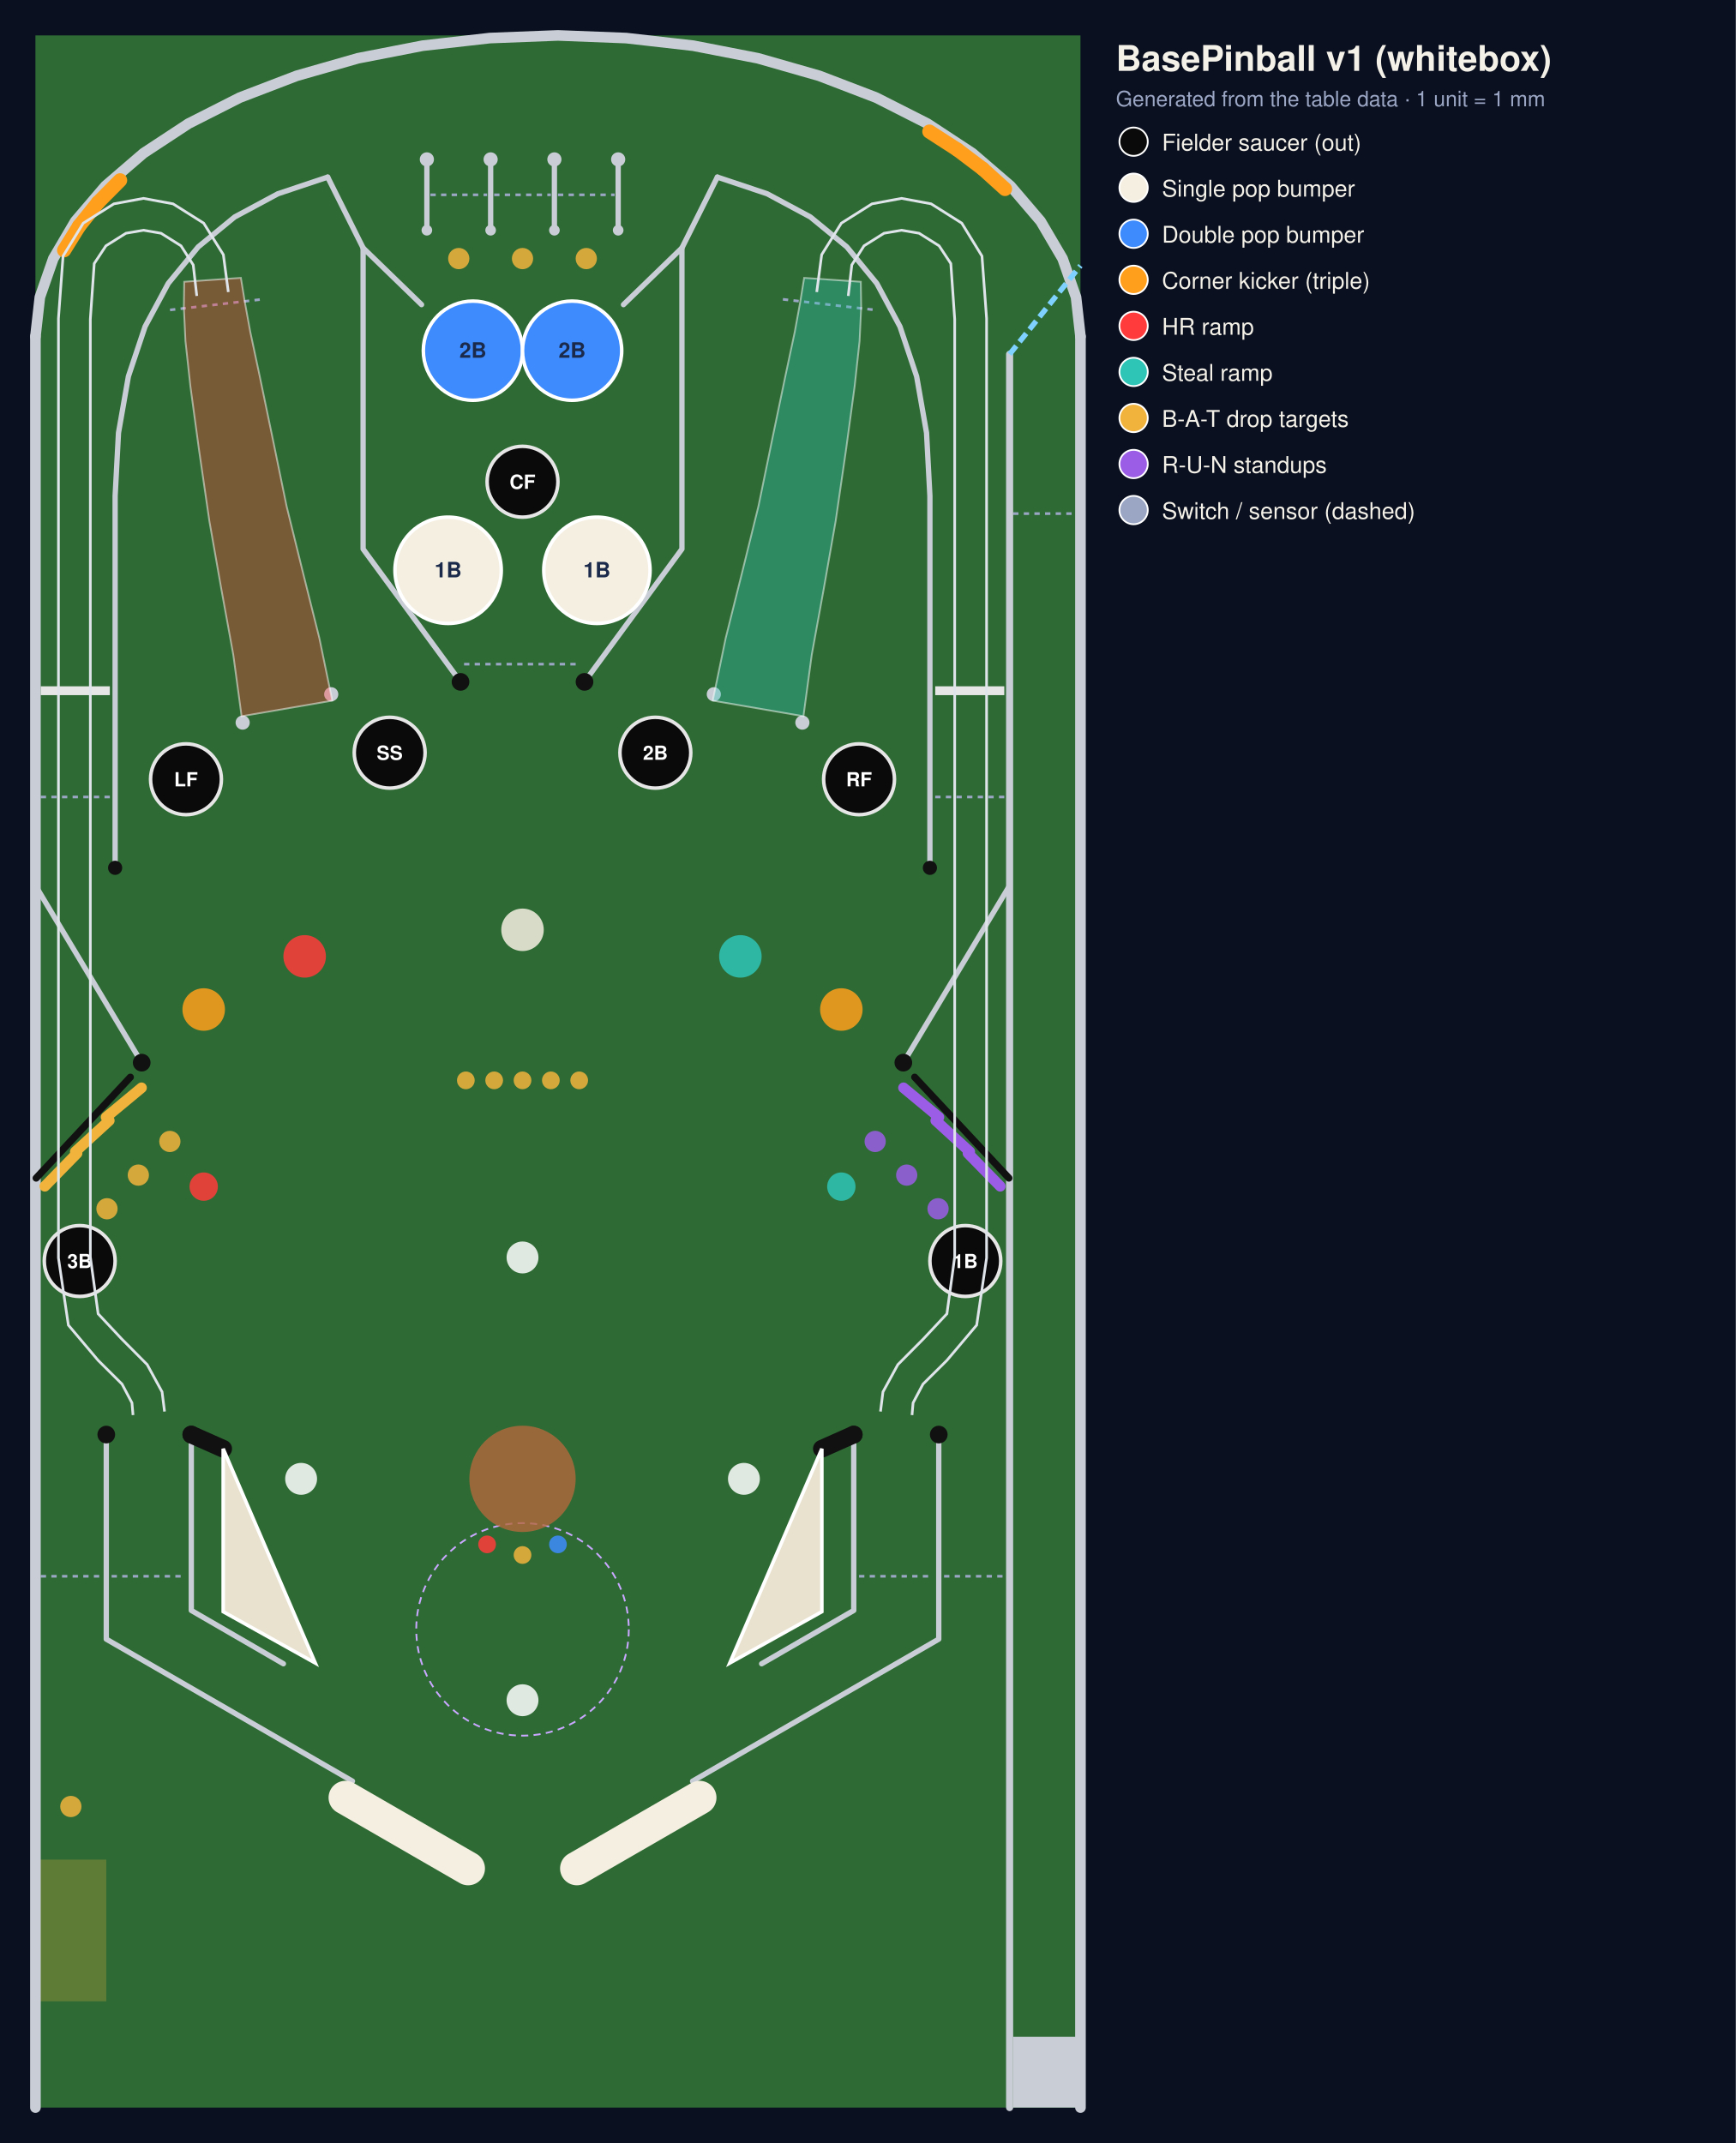
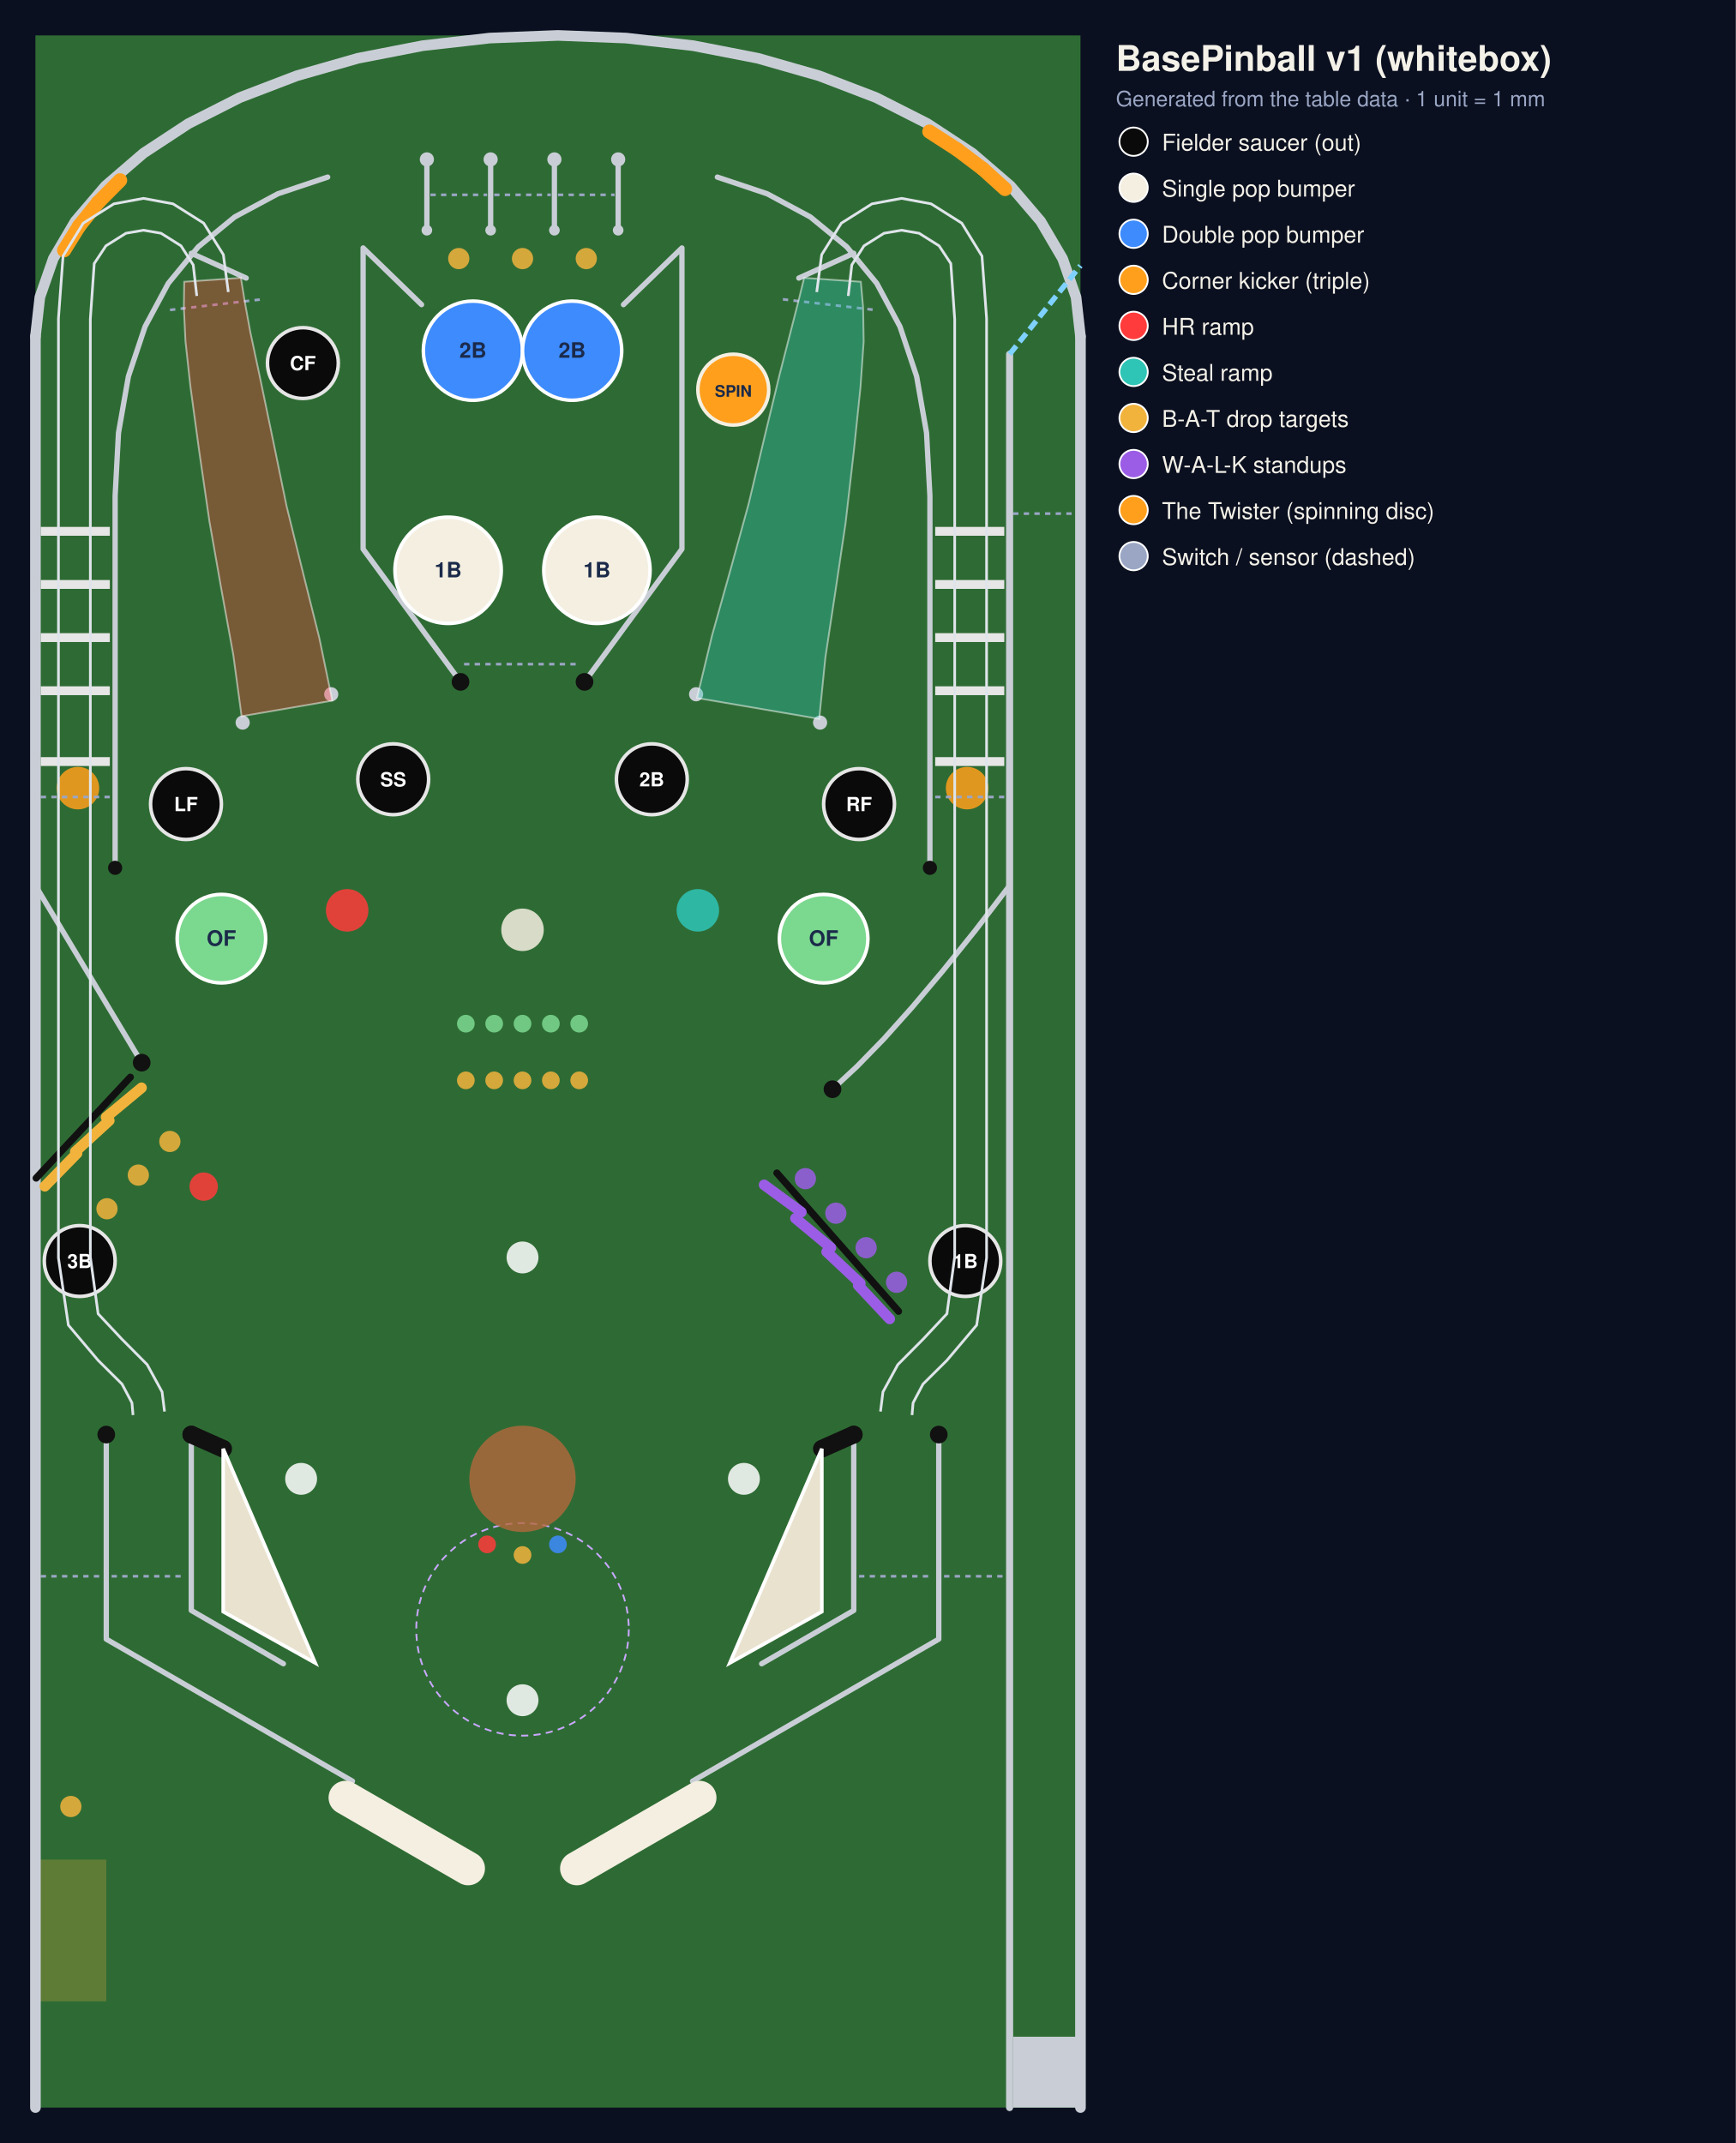
<svg xmlns="http://www.w3.org/2000/svg" viewBox="0 0 980 1210" font-family="Helvetica, Arial, sans-serif">
  <rect width="100%" height="100%" fill="#0b1020" />
  <rect x="20" y="20" width="590" height="1170" fill="#2e6b34" />
-   <circle cx="115" cy="570" r="12" fill="#ff9f1c" opacity="0.85" />
-   <circle cx="172" cy="540" r="12" fill="#ff3b3b" opacity="0.85" />
+   <circle cx="44" cy="445" r="12" fill="#ff9f1c" opacity="0.85" />
+   <circle cx="196" cy="514" r="12" fill="#ff3b3b" opacity="0.85" />
  <circle cx="295" cy="525" r="12" fill="#f4efe1" opacity="0.85" />
-   <circle cx="418" cy="540" r="12" fill="#2ec4b6" opacity="0.85" />
-   <circle cx="475" cy="570" r="12" fill="#ff9f1c" opacity="0.85" />
+   <circle cx="394" cy="514" r="12" fill="#2ec4b6" opacity="0.85" />
+   <circle cx="546" cy="445" r="12" fill="#ff9f1c" opacity="0.85" />
  <circle cx="263" cy="610" r="5" fill="#f2b33d" opacity="0.85" />
  <circle cx="279" cy="610" r="5" fill="#f2b33d" opacity="0.85" />
  <circle cx="295" cy="610" r="5" fill="#f2b33d" opacity="0.85" />
  <circle cx="311" cy="610" r="5" fill="#f2b33d" opacity="0.85" />
  <circle cx="327" cy="610" r="5" fill="#f2b33d" opacity="0.85" />
+   <circle cx="263" cy="578" r="5" fill="#7bd88f" opacity="0.85" />
+   <circle cx="279" cy="578" r="5" fill="#7bd88f" opacity="0.85" />
+   <circle cx="295" cy="578" r="5" fill="#7bd88f" opacity="0.85" />
+   <circle cx="311" cy="578" r="5" fill="#7bd88f" opacity="0.85" />
+   <circle cx="327" cy="578" r="5" fill="#7bd88f" opacity="0.85" />
  <circle cx="420" cy="835" r="9" fill="#ffffff" opacity="0.85" />
  <circle cx="295" cy="710" r="9" fill="#ffffff" opacity="0.85" />
  <circle cx="170" cy="835" r="9" fill="#ffffff" opacity="0.85" />
  <circle cx="295" cy="960" r="9" fill="#ffffff" opacity="0.85" />
  <circle cx="275" cy="872" r="5" fill="#ff3b3b" opacity="0.85" />
  <circle cx="295" cy="878" r="5" fill="#f2b33d" opacity="0.85" />
  <circle cx="315" cy="872" r="5" fill="#3d8bfd" opacity="0.85" />
  <circle cx="259" cy="146" r="6" fill="#f2b33d" opacity="0.85" />
  <circle cx="295" cy="146" r="6" fill="#f2b33d" opacity="0.85" />
  <circle cx="331" cy="146" r="6" fill="#f2b33d" opacity="0.85" />
  <circle cx="60.4" cy="682.5" r="6" fill="#f2b33d" opacity="0.85" />
  <circle cx="78.1" cy="663.5" r="6" fill="#f2b33d" opacity="0.85" />
  <circle cx="95.9" cy="644.5" r="6" fill="#f2b33d" opacity="0.85" />
-   <circle cx="529.6" cy="682.5" r="6" fill="#9b5de5" opacity="0.85" />
-   <circle cx="511.9" cy="663.5" r="6" fill="#9b5de5" opacity="0.85" />
-   <circle cx="494.1" cy="644.5" r="6" fill="#9b5de5" opacity="0.85" />
+   <circle cx="454.7" cy="665.5" r="6" fill="#9b5de5" opacity="0.85" />
+   <circle cx="471.9" cy="685" r="6" fill="#9b5de5" opacity="0.85" />
+   <circle cx="489" cy="704.5" r="6" fill="#9b5de5" opacity="0.85" />
+   <circle cx="506.2" cy="724" r="6" fill="#9b5de5" opacity="0.85" />
  <circle cx="115" cy="670" r="8" fill="#ff3b3b" opacity="0.85" />
-   <circle cx="475" cy="670" r="8" fill="#2ec4b6" opacity="0.85" />
  <circle cx="40" cy="1020" r="6" fill="#f2b33d" opacity="0.85" />
  <circle cx="295" cy="920" r="60" fill="none" stroke="#c9a7ff" stroke-dasharray="4 3" />
+   <circle cx="414" cy="220" r="20" fill="#ff9f1c" stroke="#f4efe1" stroke-width="2" />
+   <text x="414" y="224" text-anchor="middle" font-size="9" font-weight="700" fill="#1b2a4a">SPIN</text>
  <rect x="20" y="1050" width="40" height="80" fill="#f2b33d" fill-opacity="0.25" />
  <circle cx="295" cy="835" r="30" fill="#b4683c" opacity="0.8" />
  <line x1="572" y1="290" x2="608" y2="290" stroke="#9aa6c4" stroke-width="1.5" stroke-dasharray="3 3" />
  <line x1="23" y1="450" x2="62" y2="450" stroke="#9aa6c4" stroke-width="1.5" stroke-dasharray="3 3" />
  <line x1="528" y1="450" x2="567" y2="450" stroke="#9aa6c4" stroke-width="1.5" stroke-dasharray="3 3" />
  <line x1="243" y1="110" x2="275" y2="110" stroke="#9aa6c4" stroke-width="1.5" stroke-dasharray="3 3" />
  <line x1="279" y1="110" x2="311" y2="110" stroke="#9aa6c4" stroke-width="1.5" stroke-dasharray="3 3" />
  <line x1="315" y1="110" x2="347" y2="110" stroke="#9aa6c4" stroke-width="1.5" stroke-dasharray="3 3" />
  <line x1="262" y1="375" x2="328" y2="375" stroke="#9aa6c4" stroke-width="1.5" stroke-dasharray="3 3" />
  <line x1="96" y1="175" x2="148" y2="169" stroke="#9aa6c4" stroke-width="1.5" stroke-dasharray="3 3" />
  <line x1="442" y1="169" x2="494" y2="175" stroke="#9aa6c4" stroke-width="1.5" stroke-dasharray="3 3" />
  <line x1="23" y1="890" x2="57" y2="890" stroke="#9aa6c4" stroke-width="1.5" stroke-dasharray="3 3" />
  <line x1="63" y1="890" x2="105" y2="890" stroke="#9aa6c4" stroke-width="1.5" stroke-dasharray="3 3" />
  <line x1="485" y1="890" x2="527" y2="890" stroke="#9aa6c4" stroke-width="1.5" stroke-dasharray="3 3" />
  <line x1="533" y1="890" x2="567" y2="890" stroke="#9aa6c4" stroke-width="1.5" stroke-dasharray="3 3" />
  <circle cx="45" cy="712" r="20" fill="#0a0a0a" stroke="#e6e6e6" stroke-width="2" />
  <text x="45" y="716" text-anchor="middle" font-size="11" font-weight="700" fill="#fff">3B</text>
-   <circle cx="105" cy="440" r="20" fill="#0a0a0a" stroke="#e6e6e6" stroke-width="2" />
-   <text x="105" y="444" text-anchor="middle" font-size="11" font-weight="700" fill="#fff">LF</text>
-   <circle cx="220" cy="425" r="20" fill="#0a0a0a" stroke="#e6e6e6" stroke-width="2" />
-   <text x="220" y="429" text-anchor="middle" font-size="11" font-weight="700" fill="#fff">SS</text>
-   <circle cx="295" cy="272" r="20" fill="#0a0a0a" stroke="#e6e6e6" stroke-width="2" />
-   <text x="295" y="276" text-anchor="middle" font-size="11" font-weight="700" fill="#fff">CF</text>
-   <circle cx="370" cy="425" r="20" fill="#0a0a0a" stroke="#e6e6e6" stroke-width="2" />
-   <text x="370" y="429" text-anchor="middle" font-size="11" font-weight="700" fill="#fff">2B</text>
-   <circle cx="485" cy="440" r="20" fill="#0a0a0a" stroke="#e6e6e6" stroke-width="2" />
-   <text x="485" y="444" text-anchor="middle" font-size="11" font-weight="700" fill="#fff">RF</text>
+   <circle cx="105" cy="454" r="20" fill="#0a0a0a" stroke="#e6e6e6" stroke-width="2" />
+   <text x="105" y="458" text-anchor="middle" font-size="11" font-weight="700" fill="#fff">LF</text>
+   <circle cx="171" cy="205" r="20" fill="#0a0a0a" stroke="#e6e6e6" stroke-width="2" />
+   <text x="171" y="209" text-anchor="middle" font-size="11" font-weight="700" fill="#fff">CF</text>
+   <circle cx="222" cy="440" r="20" fill="#0a0a0a" stroke="#e6e6e6" stroke-width="2" />
+   <text x="222" y="444" text-anchor="middle" font-size="11" font-weight="700" fill="#fff">SS</text>
+   <circle cx="368" cy="440" r="20" fill="#0a0a0a" stroke="#e6e6e6" stroke-width="2" />
+   <text x="368" y="444" text-anchor="middle" font-size="11" font-weight="700" fill="#fff">2B</text>
+   <circle cx="485" cy="454" r="20" fill="#0a0a0a" stroke="#e6e6e6" stroke-width="2" />
+   <text x="485" y="458" text-anchor="middle" font-size="11" font-weight="700" fill="#fff">RF</text>
  <circle cx="545" cy="712" r="20" fill="#0a0a0a" stroke="#e6e6e6" stroke-width="2" />
  <text x="545" y="716" text-anchor="middle" font-size="11" font-weight="700" fill="#fff">1B</text>
  <polyline points="20,1190 20,190" fill="none" stroke="#c9ced6" stroke-width="6" stroke-linecap="round" stroke-linejoin="round" />
  <polyline points="610,1190 610,190" fill="none" stroke="#c9ced6" stroke-width="6" stroke-linecap="round" stroke-linejoin="round" />
  <polyline points="20,190 22.5,167.8 30.1,146 42.5,124.9 59.5,105 81,86.5 106.4,69.8 135.4,55.1 167.5,42.8 202.1,32.9 238.6,25.8 276.5,21.5 315,20 353.5,21.5 391.4,25.8 427.9,32.9 462.5,42.8 494.6,55.1 523.6,69.8 549,86.5 570.5,105 587.5,124.9 599.9,146 607.5,167.8 610,190" fill="none" stroke="#c9ced6" stroke-width="6" stroke-linecap="round" stroke-linejoin="round" />
  <polyline points="570,1190 570,200" fill="none" stroke="#c9ced6" stroke-width="4" stroke-linecap="round" stroke-linejoin="round" />
  <polyline points="65,490 65,280 66.9,244.4 72.5,212.5 81.9,184.4 95,160 111.9,139.4 132.5,122.5 156.9,109.4 185,100" fill="none" stroke="#c9ced6" stroke-width="3" stroke-linecap="round" stroke-linejoin="round" />
  <polyline points="525,490 525,280 523.1,244.4 517.5,212.5 508.1,184.4 495,160 478.1,139.4 457.5,122.5 433.1,109.4 405,100" fill="none" stroke="#c9ced6" stroke-width="3" stroke-linecap="round" stroke-linejoin="round" />
  <polyline points="20,500 80,600" fill="none" stroke="#c9ced6" stroke-width="3" stroke-linecap="round" stroke-linejoin="round" />
-   <polyline points="570,500 510,600" fill="none" stroke="#c9ced6" stroke-width="3" stroke-linecap="round" stroke-linejoin="round" />
-   <polyline points="185,100 205,140" fill="none" stroke="#c9ced6" stroke-width="3" stroke-linecap="round" stroke-linejoin="round" />
-   <polyline points="405,100 385,140" fill="none" stroke="#c9ced6" stroke-width="3" stroke-linecap="round" stroke-linejoin="round" />
+   <polyline points="570,500 550.6,525.4 532.2,548.3 515,568.7 498.9,586.7 483.9,602.1 470,615" fill="none" stroke="#c9ced6" stroke-width="3" stroke-linecap="round" stroke-linejoin="round" />
+   <polyline points="108,143 139,157" fill="none" stroke="#c9ced6" stroke-width="3" stroke-linecap="round" stroke-linejoin="round" />
+   <polyline points="482,143 451,157" fill="none" stroke="#c9ced6" stroke-width="3" stroke-linecap="round" stroke-linejoin="round" />
  <polyline points="241,130 241,90" fill="none" stroke="#c9ced6" stroke-width="3" stroke-linecap="round" stroke-linejoin="round" />
  <polyline points="277,130 277,90" fill="none" stroke="#c9ced6" stroke-width="3" stroke-linecap="round" stroke-linejoin="round" />
  <polyline points="313,130 313,90" fill="none" stroke="#c9ced6" stroke-width="3" stroke-linecap="round" stroke-linejoin="round" />
  <polyline points="349,130 349,90" fill="none" stroke="#c9ced6" stroke-width="3" stroke-linecap="round" stroke-linejoin="round" />
  <polyline points="260,385 205,310 205,140 238,172" fill="none" stroke="#c9ced6" stroke-width="3" stroke-linecap="round" stroke-linejoin="round" />
  <polyline points="330,385 385,310 385,140 352,172" fill="none" stroke="#c9ced6" stroke-width="3" stroke-linecap="round" stroke-linejoin="round" />
  <polyline points="20.4,665.2 73.6,608.2" fill="none" stroke="#111" stroke-width="4" stroke-linecap="round" stroke-linejoin="round" />
-   <polyline points="569.6,665.2 516.4,608.2" fill="none" stroke="#111" stroke-width="4" stroke-linecap="round" stroke-linejoin="round" />
+   <polyline points="507.3,740.4 438.6,662.3" fill="none" stroke="#111" stroke-width="4" stroke-linecap="round" stroke-linejoin="round" />
  <polyline points="60,810 60,925.5 199,1005.7" fill="none" stroke="#c9ced6" stroke-width="3" stroke-linecap="round" stroke-linejoin="round" />
  <polyline points="530,810 530,925.5 391,1005.7" fill="none" stroke="#c9ced6" stroke-width="3" stroke-linecap="round" stroke-linejoin="round" />
  <polyline points="108,810 108,909.3 160,939.4" fill="none" stroke="#c9ced6" stroke-width="3" stroke-linecap="round" stroke-linejoin="round" />
  <polyline points="482,810 482,909.3 430,939.4" fill="none" stroke="#c9ced6" stroke-width="3" stroke-linecap="round" stroke-linejoin="round" />
  <polyline points="108,810 126,818" fill="none" stroke="#111" stroke-width="10" stroke-linecap="round" stroke-linejoin="round" />
  <polyline points="482,810 464,818" fill="none" stroke="#111" stroke-width="10" stroke-linecap="round" stroke-linejoin="round" />
  <circle cx="65" cy="490" r="4" fill="#111" />
  <circle cx="525" cy="490" r="4" fill="#111" />
  <circle cx="80" cy="600" r="5" fill="#111" />
-   <circle cx="510" cy="600" r="5" fill="#111" />
+   <circle cx="470" cy="615" r="5" fill="#111" />
  <circle cx="241" cy="90" r="4" fill="#c9ced6" />
  <circle cx="241" cy="130" r="3" fill="#c9ced6" />
  <circle cx="277" cy="90" r="4" fill="#c9ced6" />
  <circle cx="277" cy="130" r="3" fill="#c9ced6" />
  <circle cx="313" cy="90" r="4" fill="#c9ced6" />
  <circle cx="313" cy="130" r="3" fill="#c9ced6" />
  <circle cx="349" cy="90" r="4" fill="#c9ced6" />
  <circle cx="349" cy="130" r="3" fill="#c9ced6" />
  <circle cx="260" cy="385" r="5" fill="#111" />
  <circle cx="330" cy="385" r="5" fill="#111" />
  <circle cx="137" cy="408" r="4" fill="#c9ced6" />
  <circle cx="187" cy="392" r="4" fill="#c9ced6" />
-   <circle cx="453" cy="408" r="4" fill="#c9ced6" />
-   <circle cx="403" cy="392" r="4" fill="#c9ced6" />
+   <circle cx="463" cy="408" r="4" fill="#c9ced6" />
+   <circle cx="393" cy="392" r="4" fill="#c9ced6" />
  <circle cx="60" cy="810" r="5" fill="#111" />
  <circle cx="108" cy="810" r="5" fill="#111" />
  <circle cx="530" cy="810" r="5" fill="#111" />
  <circle cx="482" cy="810" r="5" fill="#111" />
  <polygon points="126,910 126,818 178,939" fill="#e9e2cf" stroke="#fff" stroke-width="2" />
  <polygon points="464,910 464,818 412,939" fill="#e9e2cf" stroke="#fff" stroke-width="2" />
  <circle cx="253" cy="322" r="30" fill="#f4efe1" stroke="#fff" stroke-width="2" />
  <text x="253" y="326" text-anchor="middle" font-size="12" font-weight="700" fill="#1b2a4a">1B</text>
  <circle cx="337" cy="322" r="30" fill="#f4efe1" stroke="#fff" stroke-width="2" />
  <text x="337" y="326" text-anchor="middle" font-size="12" font-weight="700" fill="#1b2a4a">1B</text>
  <circle cx="267" cy="198" r="28" fill="#3d8bfd" stroke="#fff" stroke-width="2" />
  <text x="267" y="202" text-anchor="middle" font-size="12" font-weight="700" fill="#1b2a4a">2B</text>
  <circle cx="323" cy="198" r="28" fill="#3d8bfd" stroke="#fff" stroke-width="2" />
  <text x="323" y="202" text-anchor="middle" font-size="12" font-weight="700" fill="#1b2a4a">2B</text>
+   <circle cx="125" cy="530" r="25" fill="#7bd88f" stroke="#fff" stroke-width="2" />
+   <text x="125" y="534" text-anchor="middle" font-size="12" font-weight="700" fill="#1b2a4a">OF</text>
+   <circle cx="465" cy="530" r="25" fill="#7bd88f" stroke="#fff" stroke-width="2" />
+   <text x="465" y="534" text-anchor="middle" font-size="12" font-weight="700" fill="#1b2a4a">OF</text>
  <line x1="25.3" y1="669.8" x2="43.5" y2="651.2" stroke="#f2b33d" stroke-width="6" stroke-linecap="round" />
  <line x1="42.5" y1="650.3" x2="61.7" y2="632.7" stroke="#f2b33d" stroke-width="6" stroke-linecap="round" />
  <line x1="59.9" y1="630.8" x2="79.9" y2="614.2" stroke="#f2b33d" stroke-width="6" stroke-linecap="round" />
-   <line x1="546.5" y1="651.2" x2="564.7" y2="669.8" stroke="#9b5de5" stroke-width="6" stroke-linecap="round" />
-   <line x1="528.3" y1="632.7" x2="547.5" y2="650.3" stroke="#9b5de5" stroke-width="6" stroke-linecap="round" />
-   <line x1="510.1" y1="614.2" x2="530.1" y2="630.8" stroke="#9b5de5" stroke-width="6" stroke-linecap="round" />
+   <line x1="431.4" y1="669" x2="452.4" y2="684.4" stroke="#9b5de5" stroke-width="6" stroke-linecap="round" />
+   <line x1="449.1" y1="687.9" x2="469.1" y2="704.5" stroke="#9b5de5" stroke-width="6" stroke-linecap="round" />
+   <line x1="466.7" y1="706.8" x2="485.7" y2="724.6" stroke="#9b5de5" stroke-width="6" stroke-linecap="round" />
+   <line x1="484.5" y1="725.7" x2="502.3" y2="744.7" stroke="#9b5de5" stroke-width="6" stroke-linecap="round" />
  <line x1="67.8" y1="101.8" x2="55.3" y2="114.4" stroke="#ff9f1c" stroke-width="8" stroke-linecap="round" />
  <line x1="55.3" y1="114.4" x2="44.7" y2="127.6" stroke="#ff9f1c" stroke-width="8" stroke-linecap="round" />
  <line x1="44.7" y1="127.6" x2="36.2" y2="141.3" stroke="#ff9f1c" stroke-width="8" stroke-linecap="round" />
  <line x1="524.7" y1="74.3" x2="540.5" y2="84.5" stroke="#ff9f1c" stroke-width="8" stroke-linecap="round" />
  <line x1="540.5" y1="84.5" x2="554.8" y2="95.3" stroke="#ff9f1c" stroke-width="8" stroke-linecap="round" />
  <line x1="554.8" y1="95.3" x2="567.4" y2="106.7" stroke="#ff9f1c" stroke-width="8" stroke-linecap="round" />
  <line x1="570" y1="200" x2="610" y2="150" stroke="#7fd1ff" stroke-width="3" stroke-dasharray="6 3" />
  <line x1="23" y1="390" x2="62" y2="390" stroke="#e6e6e6" stroke-width="5" />
  <line x1="528" y1="390" x2="567" y2="390" stroke="#e6e6e6" stroke-width="5" />
+   <line x1="23" y1="430" x2="62" y2="430" stroke="#e6e6e6" stroke-width="5" />
+   <line x1="528" y1="430" x2="567" y2="430" stroke="#e6e6e6" stroke-width="5" />
+   <line x1="23" y1="360" x2="62" y2="360" stroke="#e6e6e6" stroke-width="5" />
+   <line x1="528" y1="360" x2="567" y2="360" stroke="#e6e6e6" stroke-width="5" />
+   <line x1="23" y1="330" x2="62" y2="330" stroke="#e6e6e6" stroke-width="5" />
+   <line x1="528" y1="330" x2="567" y2="330" stroke="#e6e6e6" stroke-width="5" />
+   <line x1="23" y1="300" x2="62" y2="300" stroke="#e6e6e6" stroke-width="5" />
+   <line x1="528" y1="300" x2="567" y2="300" stroke="#e6e6e6" stroke-width="5" />
  <rect x="572" y="1150" width="36" height="40" fill="#c9ced6" />
  <line x1="195" y1="1015" x2="264.3" y2="1055" stroke="#f4efe1" stroke-width="19" stroke-linecap="round" />
  <line x1="395" y1="1015" x2="325.7" y2="1055" stroke="#f4efe1" stroke-width="19" stroke-linecap="round" />
  <polygon points="136.4,404.4 131.7,369.7 125,332.9 118.2,294.2 112.3,253.6 107.5,218.2 104.7,192.6 103.8,173.6 104,159.1 136,156.9 138.2,170.4 141.3,187.4 146.5,211.8 153.7,246.4 161.8,285.8 171,323.1 180.3,360.3 187.6,395.6" fill="#ff3b3b" fill-opacity="0.35" stroke="#fff" stroke-opacity="0.5" />
-   <polygon points="402.4,395.6 409.7,360.3 419,323.1 428.2,285.8 436.3,246.4 443.5,211.8 448.7,187.4 451.8,170.4 454,156.9 486,159.1 486.2,173.6 485.3,192.6 482.5,218.2 477.7,253.6 471.8,294.2 465,332.9 458.3,369.7 453.6,404.4" fill="#2ec4b6" fill-opacity="0.35" stroke="#fff" stroke-opacity="0.5" />
+   <polygon points="393.5,394.1 402,358.8 412.4,321.7 422.6,284.7 431.9,245.6 440.2,211.2 446.4,187.1 450.7,170.3 454,156.9 486,159.1 487.3,173.7 487.6,192.9 485.8,218.8 482.1,254.4 477.4,295.3 471.6,334.3 466,371.2 462.5,405.9" fill="#2ec4b6" fill-opacity="0.35" stroke="#fff" stroke-opacity="0.5" />
  <polyline points="111.1,167.1 109.1,149.6 102.2,138.8 90.9,131.7 81,130 71.1,131.7 59.8,138.8 53.2,148.8 51,180.2 51,290 51,390 51,490 51,590 51,709.7 55.4,741.8 68.6,755.9 83.1,770.5 91.5,785.9 92.9,797" fill="none" stroke="#dfe4ea" stroke-width="1.5" />
  <polyline points="128.9,164.9 126.1,143.8 115,126 97.7,115.1 81,112 64.3,115.1 47,126 35.6,144.6 33,179.8 33,290 33,390 33,490 33,590 33,710.3 38.6,748.2 55.4,768.1 68.9,781.5 74.5,792.1 75.1,799" fill="none" stroke="#dfe4ea" stroke-width="1.5" />
  <polyline points="461.1,164.9 463.9,143.8 475,126 492.3,115.1 509,112 525.7,115.1 543,126 554.4,144.6 557,179.8 557,290 557,390 557,490 557,590 557,710.3 551.4,748.2 534.6,768.1 521.1,781.5 515.5,792.1 514.9,799" fill="none" stroke="#dfe4ea" stroke-width="1.5" />
  <polyline points="478.9,167.1 480.9,149.6 487.8,138.8 499.1,131.7 509,130 518.9,131.7 530.2,138.8 536.8,148.8 539,180.2 539,290 539,390 539,490 539,590 539,709.7 534.6,741.8 521.4,755.9 506.9,770.5 498.5,785.9 497.1,797" fill="none" stroke="#dfe4ea" stroke-width="1.5" />
  <text x="630" y="40" font-size="20" font-weight="700" fill="#f4f1e8">BasePinball v1 (whitebox)</text>
  <text x="630" y="60" font-size="12" fill="#9aa6c4">Generated from the table data · 1 unit = 1 mm</text>
  <circle cx="640" cy="80" r="8" fill="#0a0a0a" stroke="#fff" />
  <text x="656" y="85" font-size="13" fill="#f4f1e8">Fielder saucer (out)</text>
  <circle cx="640" cy="106" r="8" fill="#f4efe1" stroke="#fff" />
  <text x="656" y="111" font-size="13" fill="#f4f1e8">Single pop bumper</text>
  <circle cx="640" cy="132" r="8" fill="#3d8bfd" stroke="#fff" />
  <text x="656" y="137" font-size="13" fill="#f4f1e8">Double pop bumper</text>
  <circle cx="640" cy="158" r="8" fill="#ff9f1c" stroke="#fff" />
  <text x="656" y="163" font-size="13" fill="#f4f1e8">Corner kicker (triple)</text>
  <circle cx="640" cy="184" r="8" fill="#ff3b3b" stroke="#fff" />
  <text x="656" y="189" font-size="13" fill="#f4f1e8">HR ramp</text>
  <circle cx="640" cy="210" r="8" fill="#2ec4b6" stroke="#fff" />
  <text x="656" y="215" font-size="13" fill="#f4f1e8">Steal ramp</text>
  <circle cx="640" cy="236" r="8" fill="#f2b33d" stroke="#fff" />
  <text x="656" y="241" font-size="13" fill="#f4f1e8">B-A-T drop targets</text>
  <circle cx="640" cy="262" r="8" fill="#9b5de5" stroke="#fff" />
-   <text x="656" y="267" font-size="13" fill="#f4f1e8">R-U-N standups</text>
-   <circle cx="640" cy="288" r="8" fill="#9aa6c4" stroke="#fff" />
-   <text x="656" y="293" font-size="13" fill="#f4f1e8">Switch / sensor (dashed)</text>
+   <text x="656" y="267" font-size="13" fill="#f4f1e8">W-A-L-K standups</text>
+   <circle cx="640" cy="288" r="8" fill="#ff9f1c" stroke="#fff" />
+   <text x="656" y="293" font-size="13" fill="#f4f1e8">The Twister (spinning disc)</text>
+   <circle cx="640" cy="314" r="8" fill="#9aa6c4" stroke="#fff" />
+   <text x="656" y="319" font-size="13" fill="#f4f1e8">Switch / sensor (dashed)</text>
</svg>
